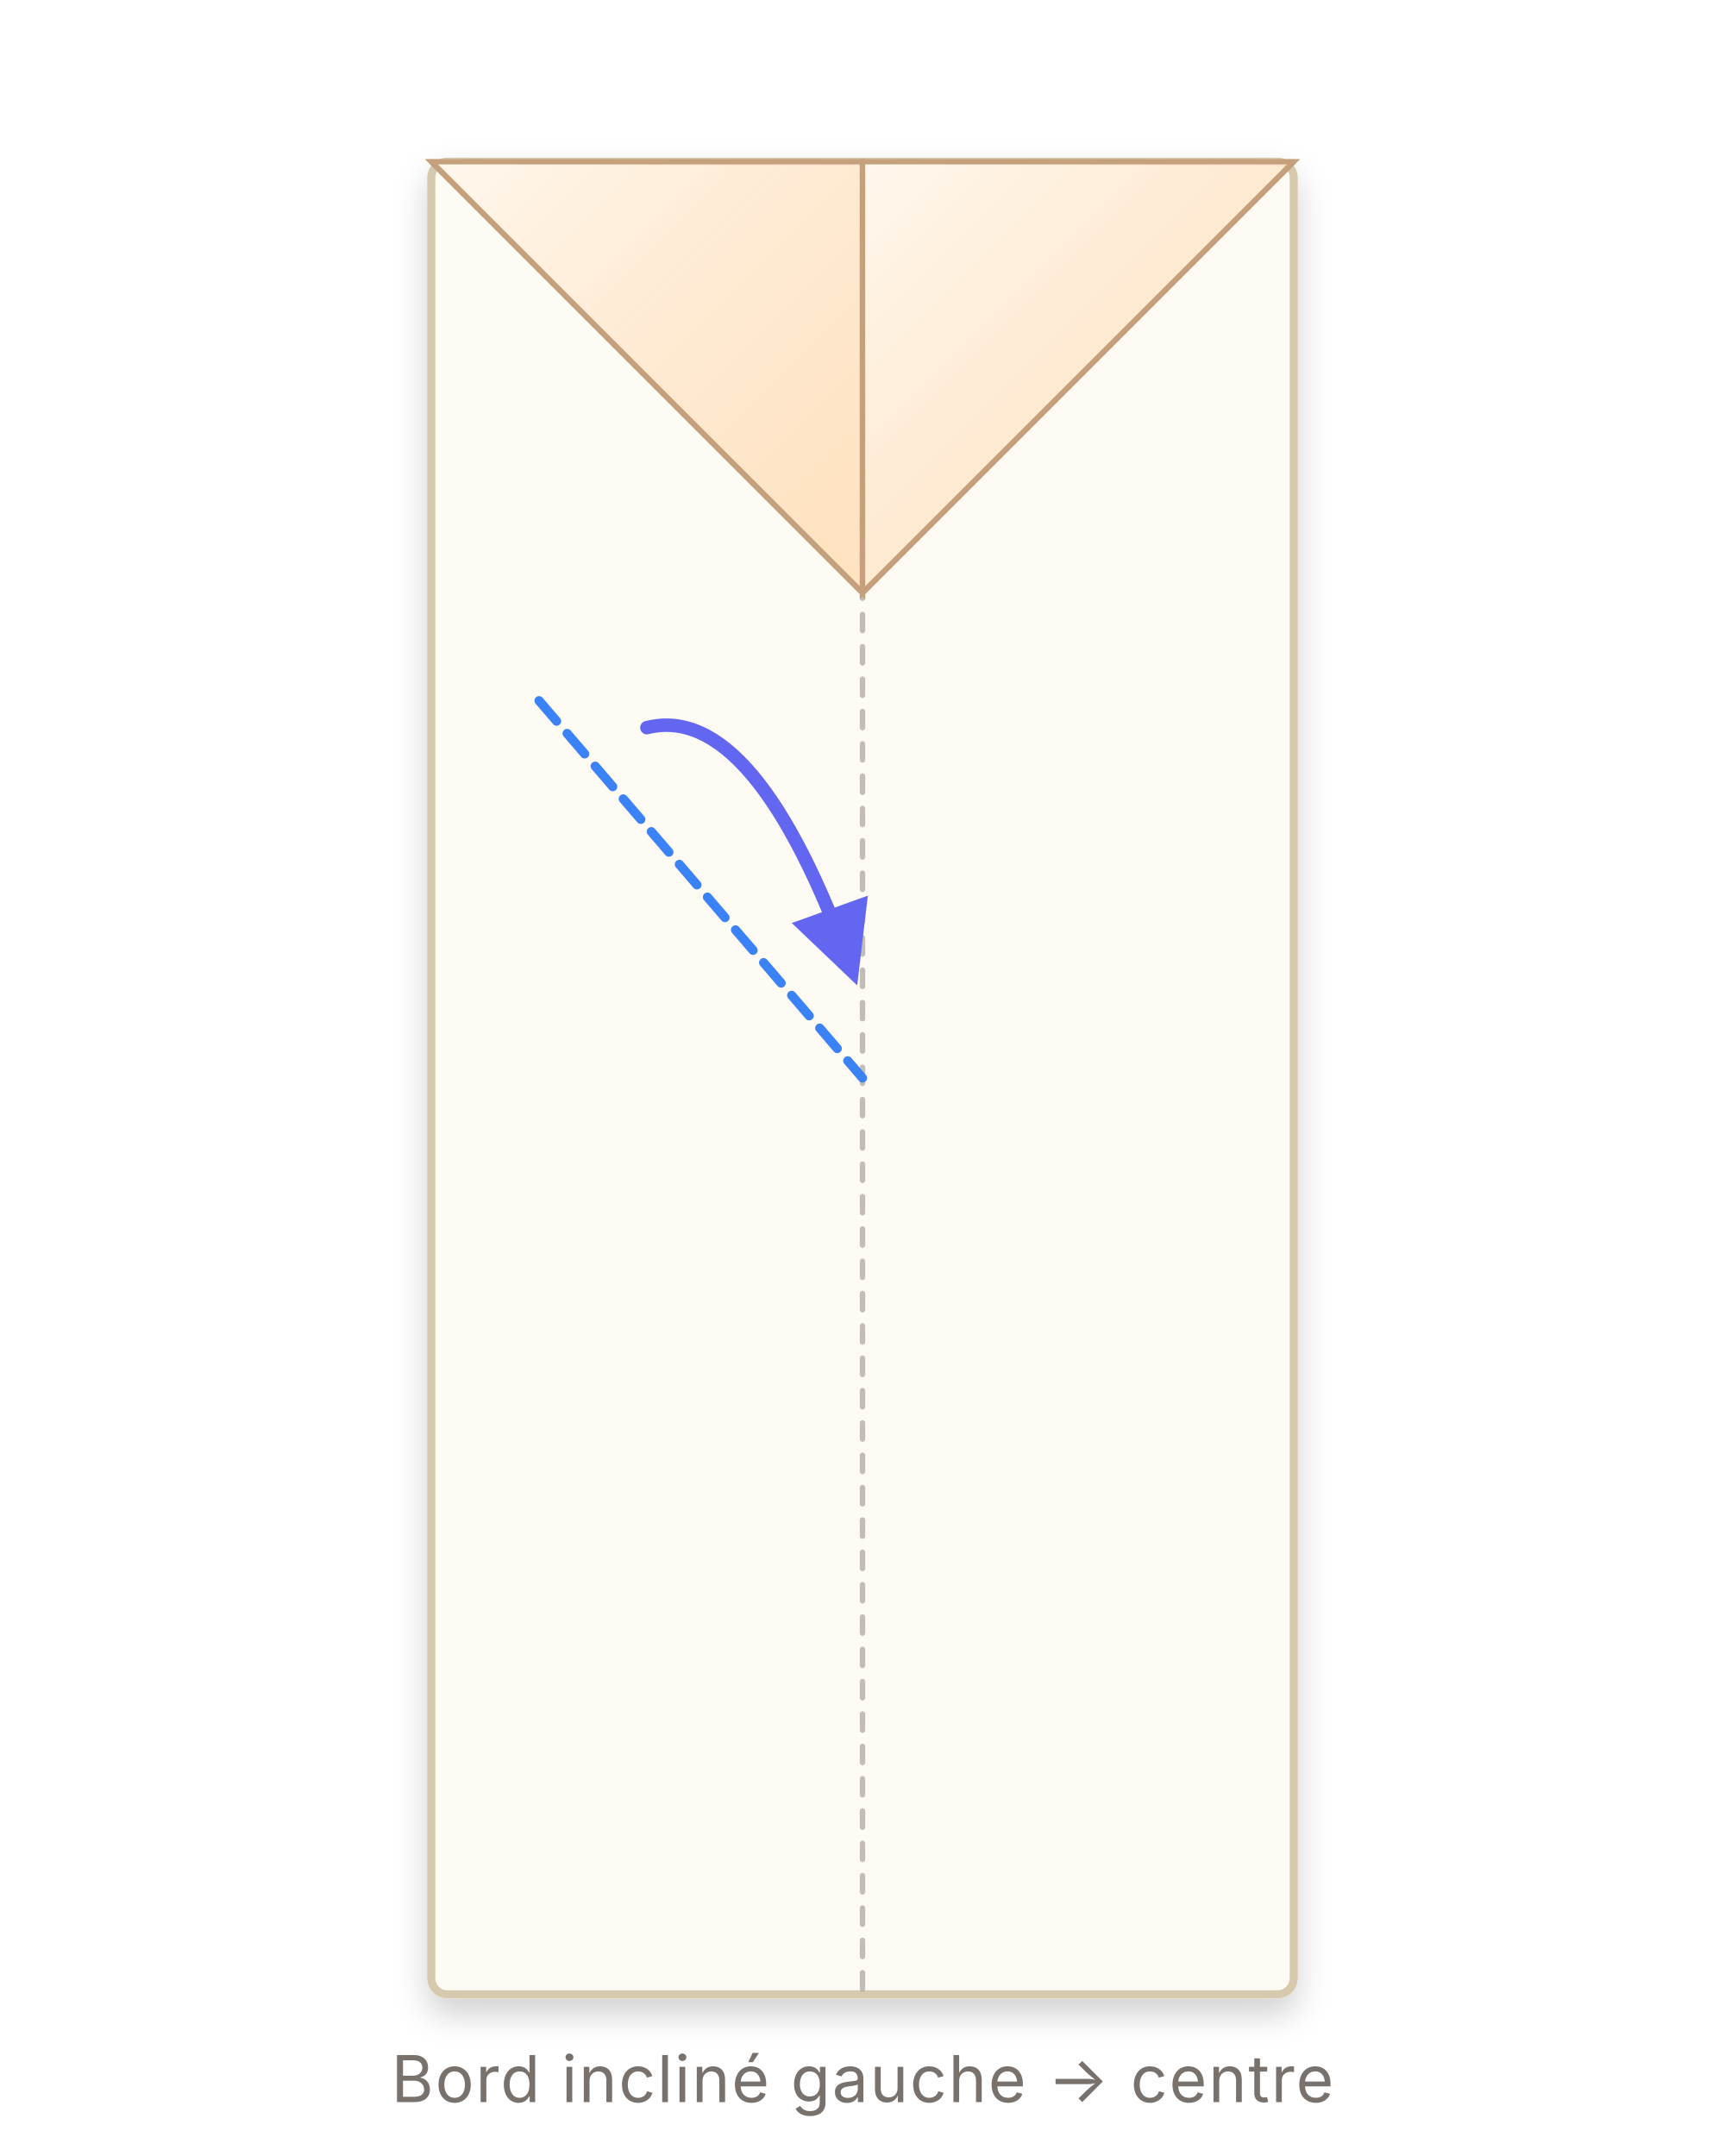
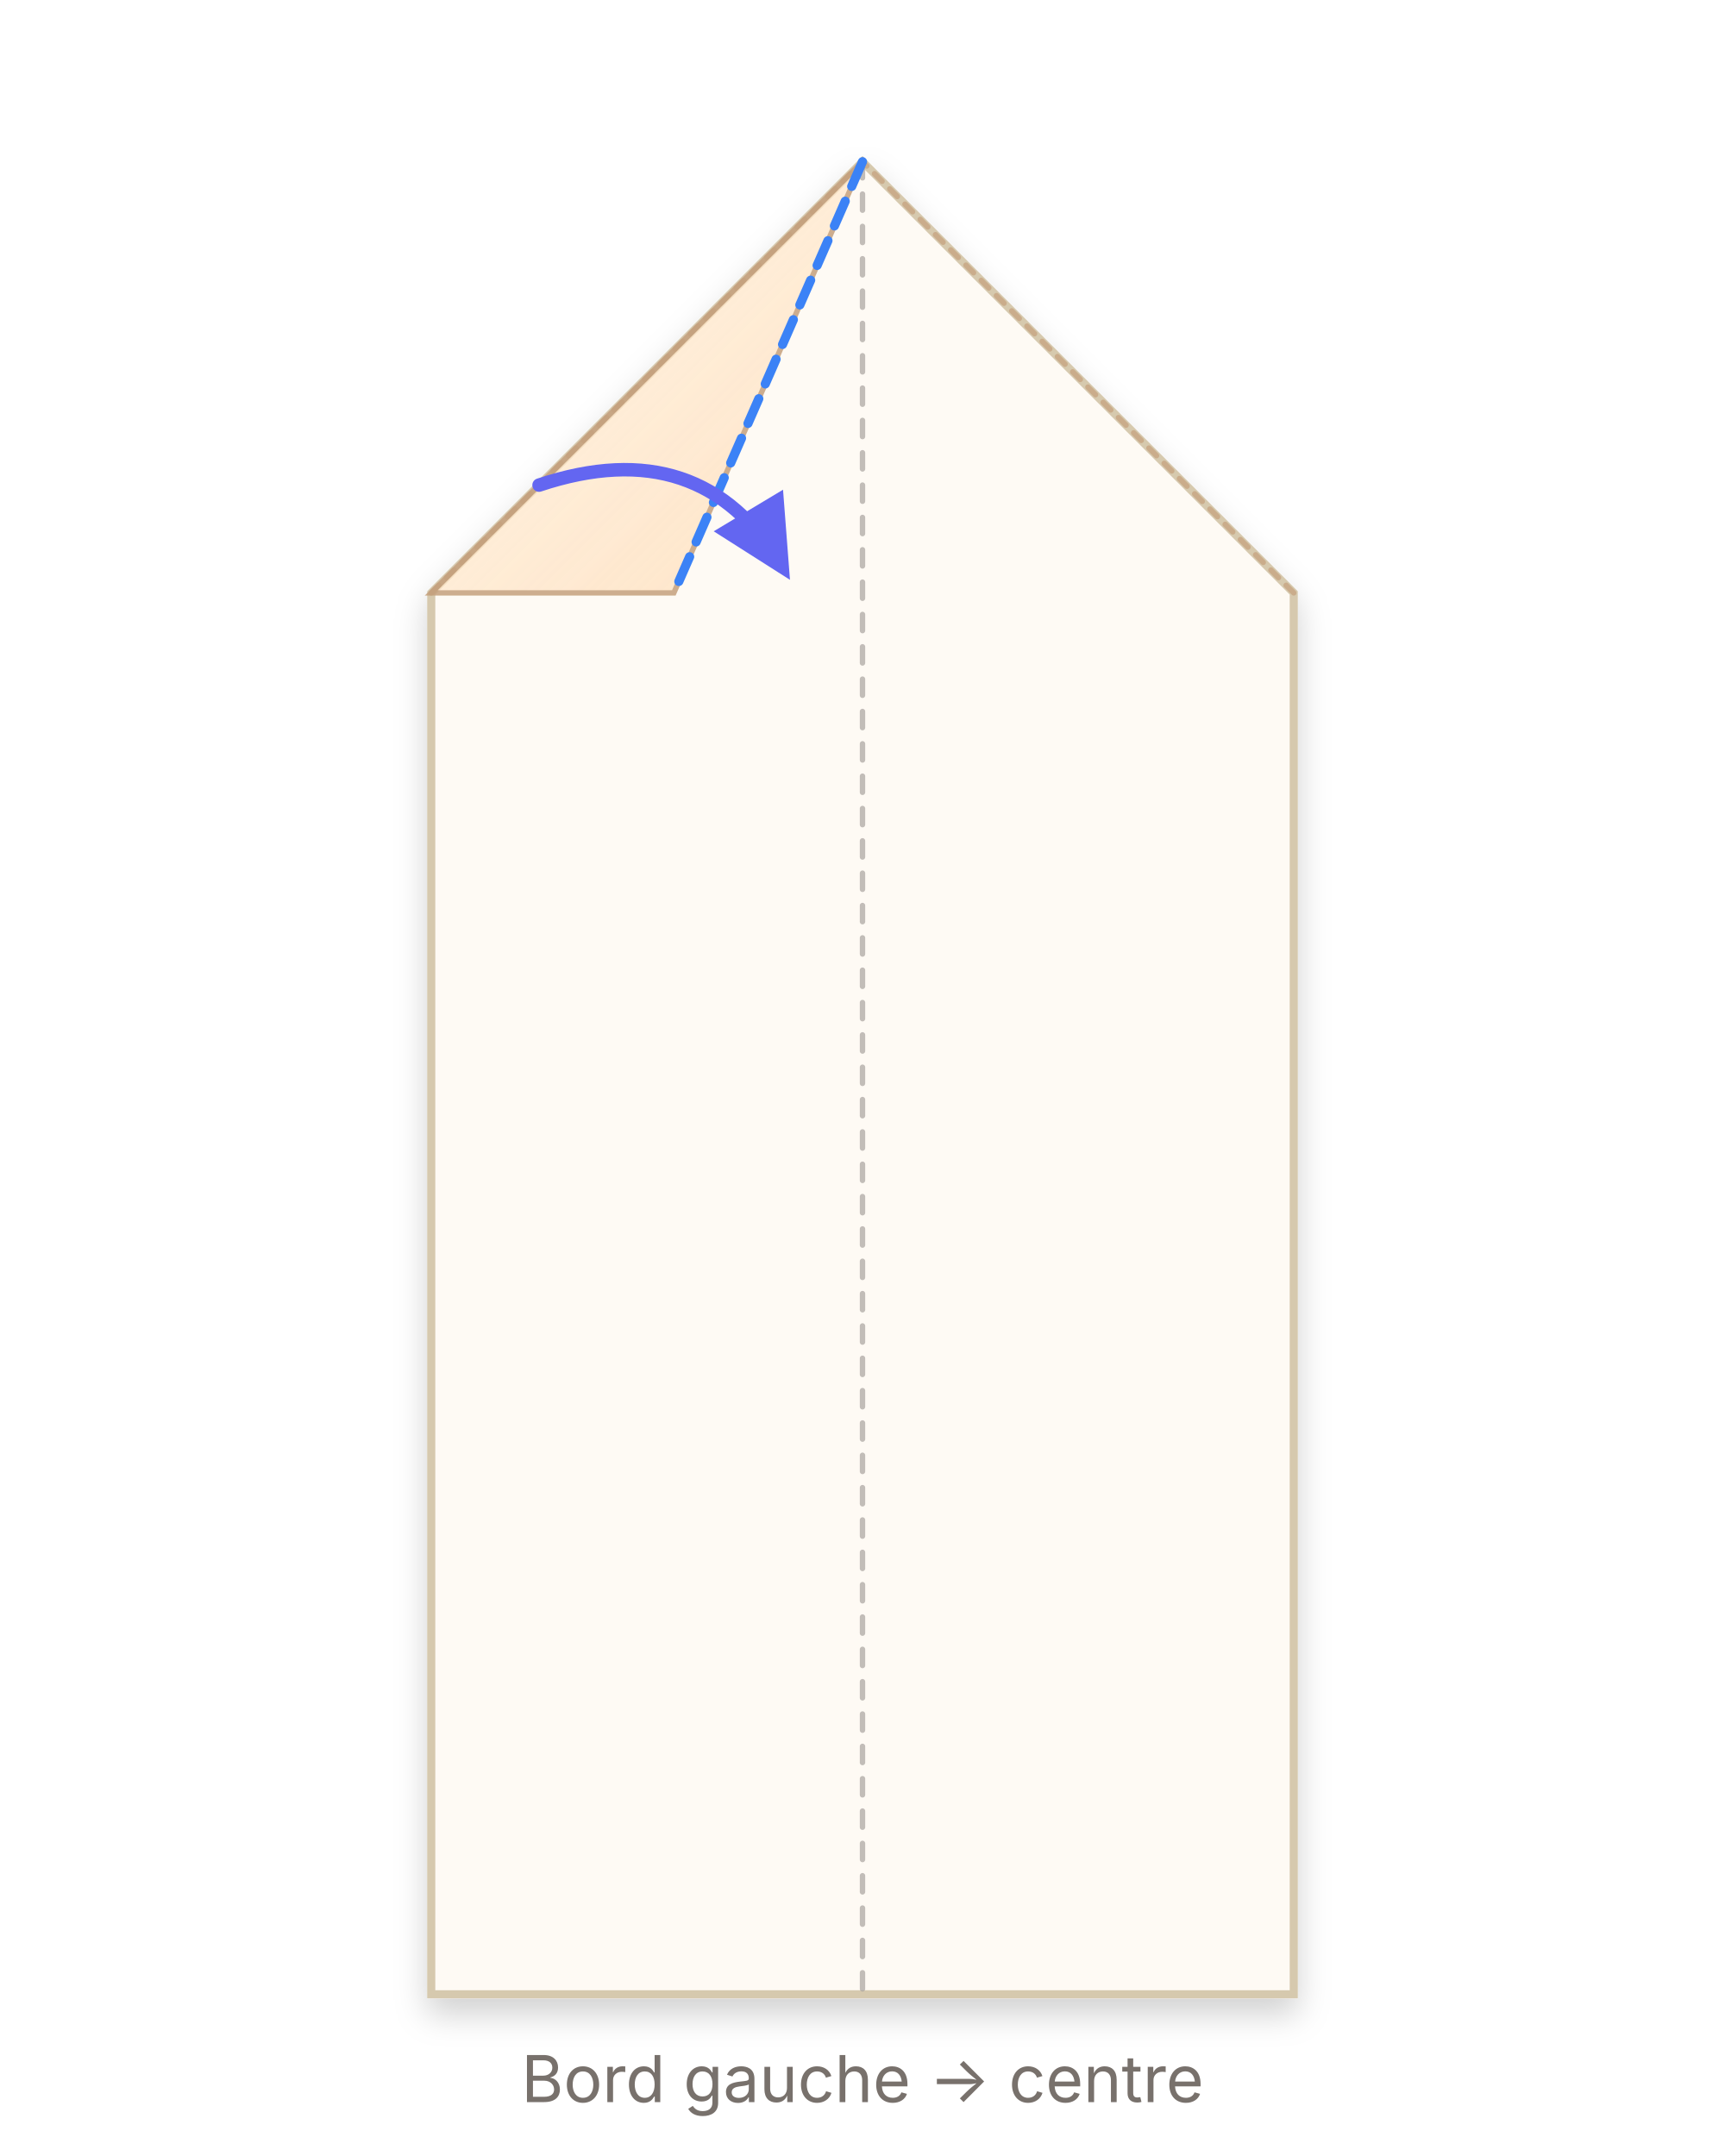
- <svg xmlns="http://www.w3.org/2000/svg" viewBox="0 0 320 400" fill="none" font-family="system-ui, -apple-system, sans-serif">
+ <svg xmlns="http://www.w3.org/2000/svg" viewBox="0 0 320 400" fill="none" font-family="system-ui,-apple-system,sans-serif">
  <defs>
    <filter id="ps" x="-10%" y="-10%" width="120%" height="120%">
      <feGaussianBlur in="SourceAlpha" stdDeviation="3" />
      <feOffset dx="0" dy="3" />
      <feComponentTransfer>
        <feFuncA type="linear" slope="0.18" />
      </feComponentTransfer>
      <feMerge>
        <feMergeNode />
        <feMergeNode in="SourceGraphic" />
      </feMerge>
    </filter>
    <marker id="arr" viewBox="0 0 10 10" refX="8" refY="5" markerWidth="6" markerHeight="6" orient="auto-start-reverse">
      <path d="M 0 0 L 10 5 L 0 10 z" fill="#6366f1" />
    </marker>
    <marker id="arrT" viewBox="0 0 10 10" refX="8" refY="5" markerWidth="6" markerHeight="6" orient="auto-start-reverse">
      <path d="M 0 0 L 10 5 L 0 10 z" fill="#14b8a6" />
    </marker>
    <linearGradient id="foldTri" x1="0" y1="0" x2="1" y2="1">
      <stop offset="0" stop-color="#fff7ed" />
      <stop offset="1" stop-color="#fed7aa" stop-opacity="0.7" />
    </linearGradient>
  </defs>
-   <rect x="80" y="30" width="160" height="340" rx="3" fill="#fefaf4" stroke="#d6c9ae" stroke-width="1.5" filter="url(#ps)" />
+   <polygon points="160,30 240,110 240,370 80,370 80,110" fill="#fefaf4" stroke="#d6c9ae" stroke-width="1.5" filter="url(#ps)" />
  <line x1="160" y1="30" x2="160" y2="370" stroke="#a8a29e" stroke-width="1" stroke-dasharray="3 3" stroke-linecap="round" opacity="0.7" />
-   <polygon points="80,30 160,30 160,110" fill="url(#foldTri)" stroke="#c4a07c" stroke-width="1" />
-   <polygon points="240,30 160,30 160,110" fill="url(#foldTri)" stroke="#c4a07c" stroke-width="1" />
-   <line x1="80" y1="30" x2="160" y2="110" stroke="#c4a07c" stroke-width="1" />
-   <line x1="240" y1="30" x2="160" y2="110" stroke="#c4a07c" stroke-width="1" />
-   <line x1="100" y1="130" x2="160" y2="200" stroke="#3b82f6" stroke-width="1.7" stroke-dasharray="5 3" stroke-linecap="round" />
-   <path d="M 120 135 Q 140 130 158 180" stroke="#6366f1" stroke-width="2.5" stroke-linecap="round" fill="none" marker-end="url(#arr)" />
-   <text x="160" y="390" text-anchor="middle" font-size="12" fill="#78716c" letter-spacing="0.3">Bord incliné gauche → centre</text>
+   <line x1="80" y1="110" x2="160" y2="30" stroke="#c4a07c" stroke-width="1" stroke-dasharray="2 2" stroke-linecap="round" opacity="0.7" />
+   <line x1="240" y1="110" x2="160" y2="30" stroke="#c4a07c" stroke-width="1" stroke-dasharray="2 2" stroke-linecap="round" opacity="0.7" />
+   <polygon points="160,30 80,110 125,110" fill="url(#foldTri)" stroke="#c4a07c" stroke-width="1" opacity="0.85" />
+   <line x1="160" y1="30" x2="125" y2="110" stroke="#3b82f6" stroke-width="1.7" stroke-dasharray="5 3" stroke-linecap="round" />
+   <path d="M 100 90 Q 130 80 145 105" stroke="#6366f1" stroke-width="2.5" stroke-linecap="round" fill="none" marker-end="url(#arr)" />
+   <text x="160" y="390" text-anchor="middle" font-size="12" fill="#78716c">Bord gauche → centre</text>
</svg>
